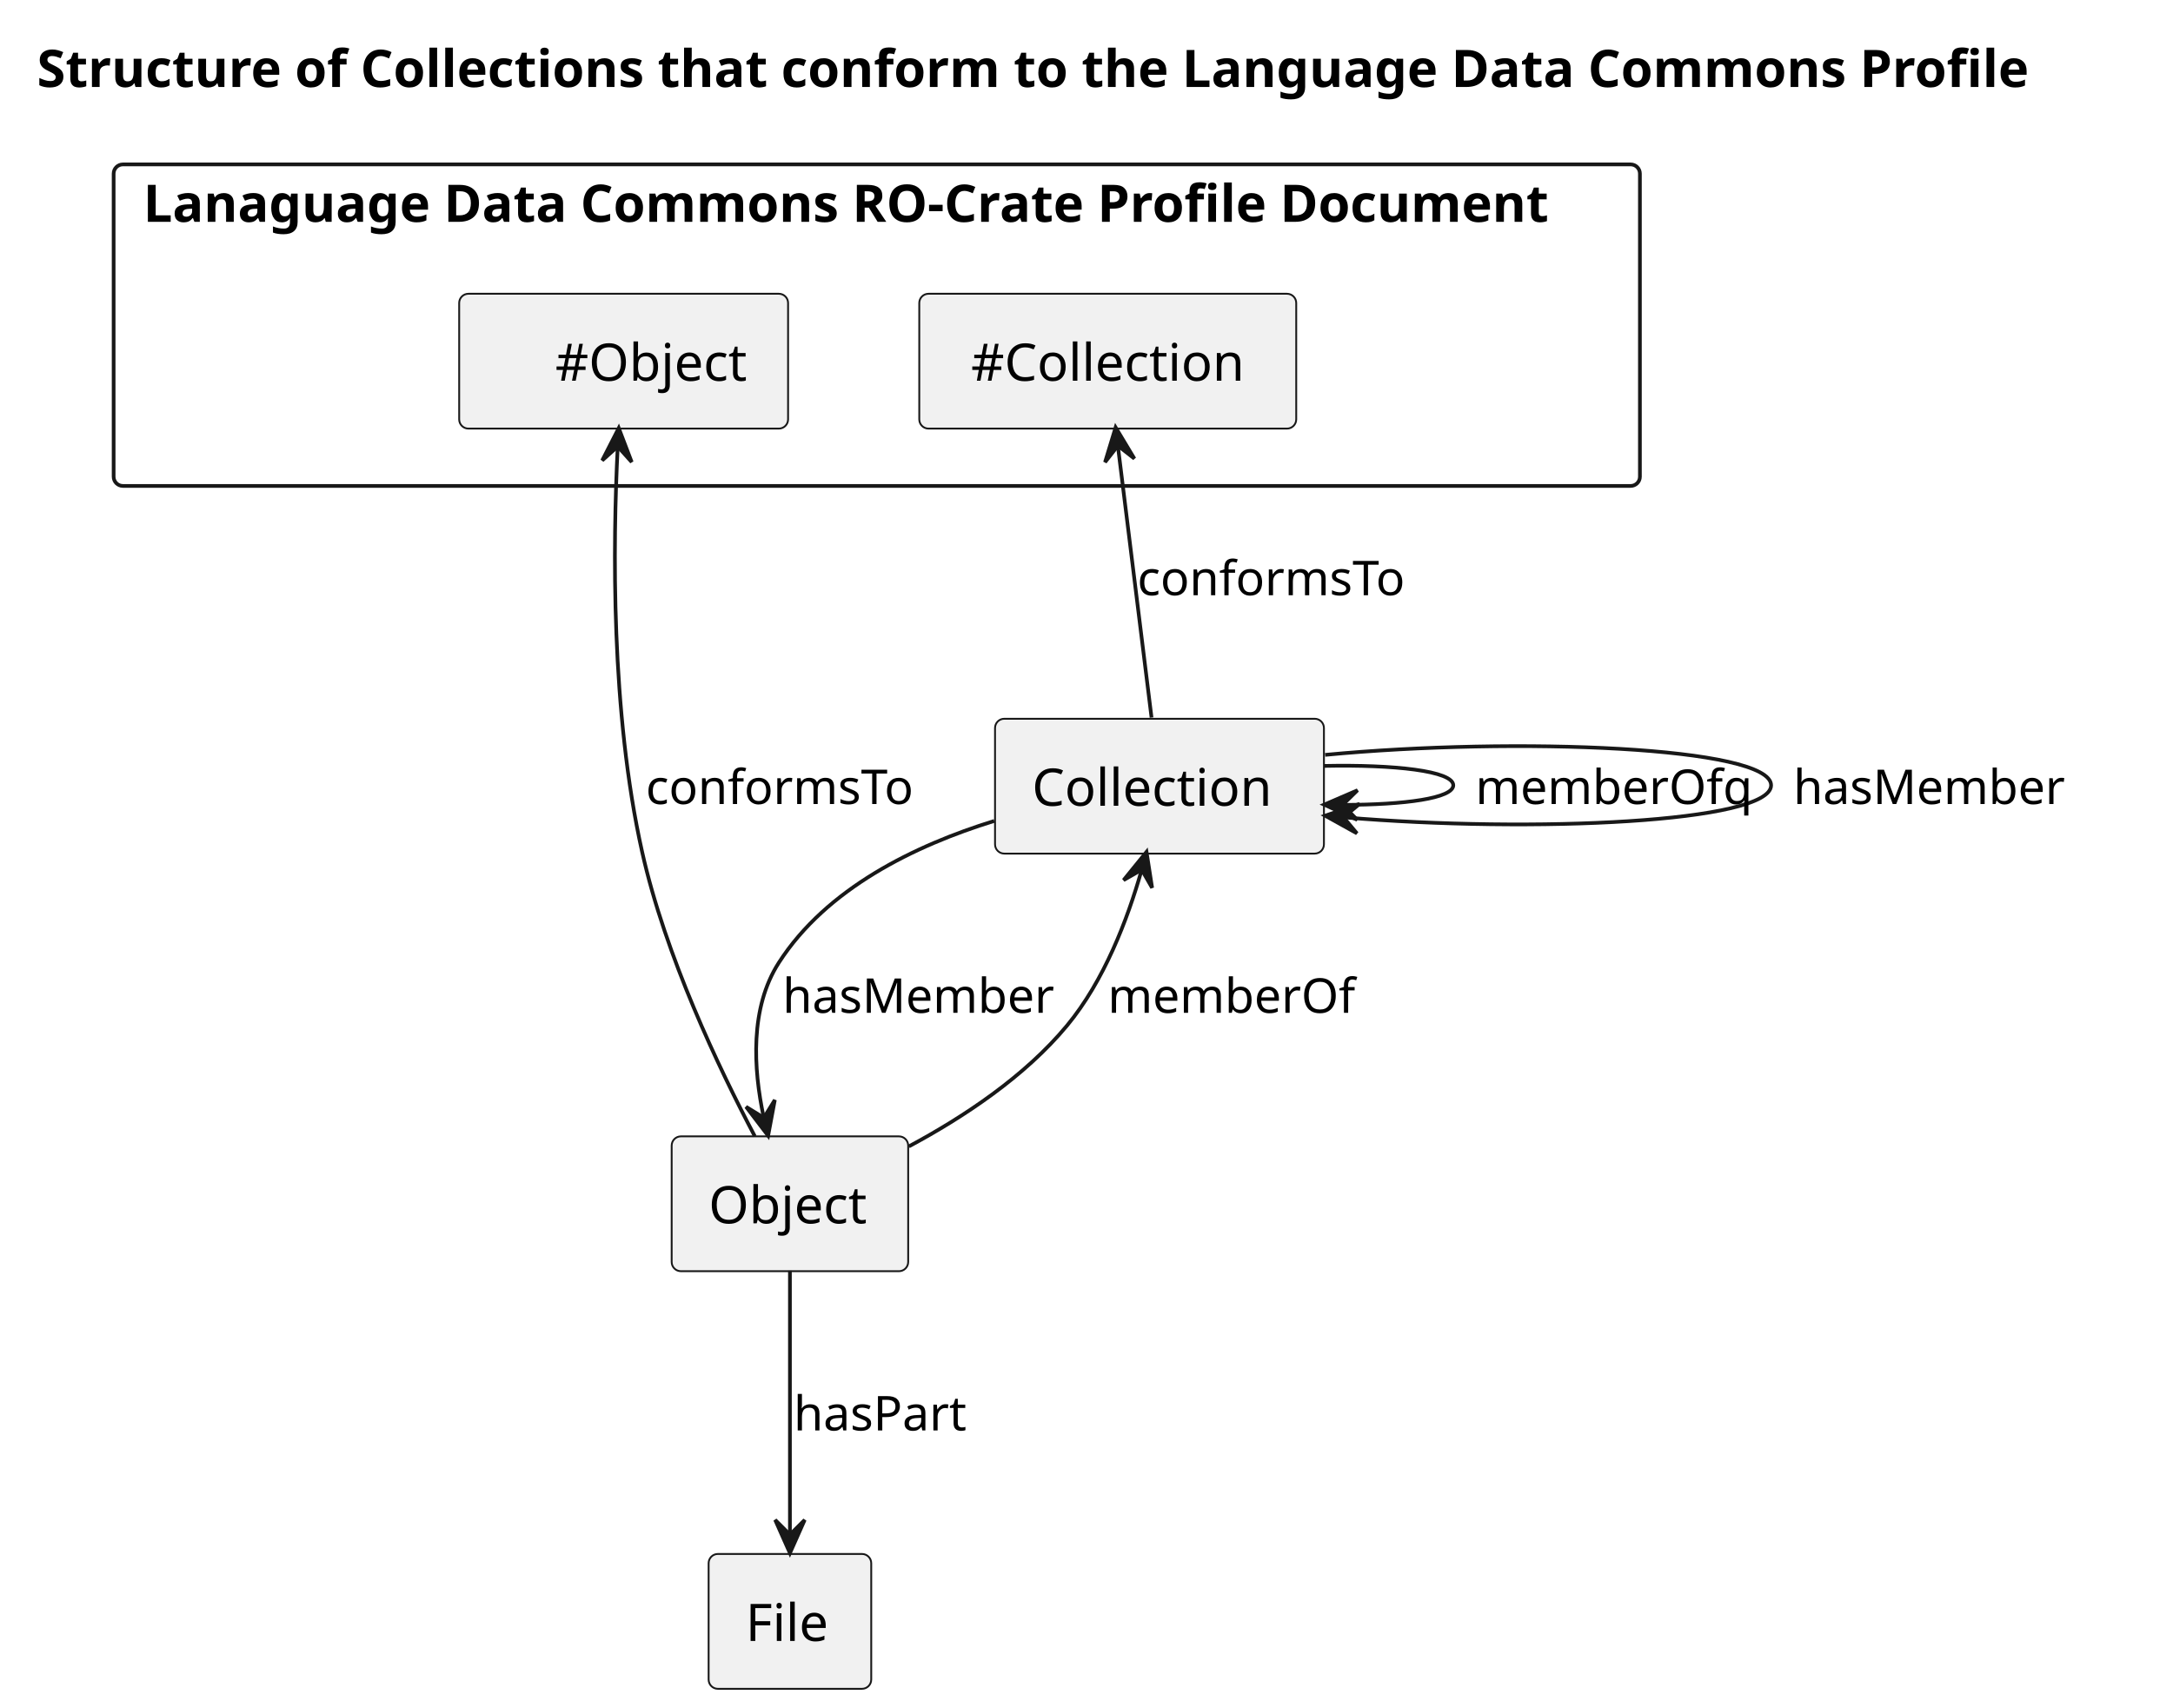
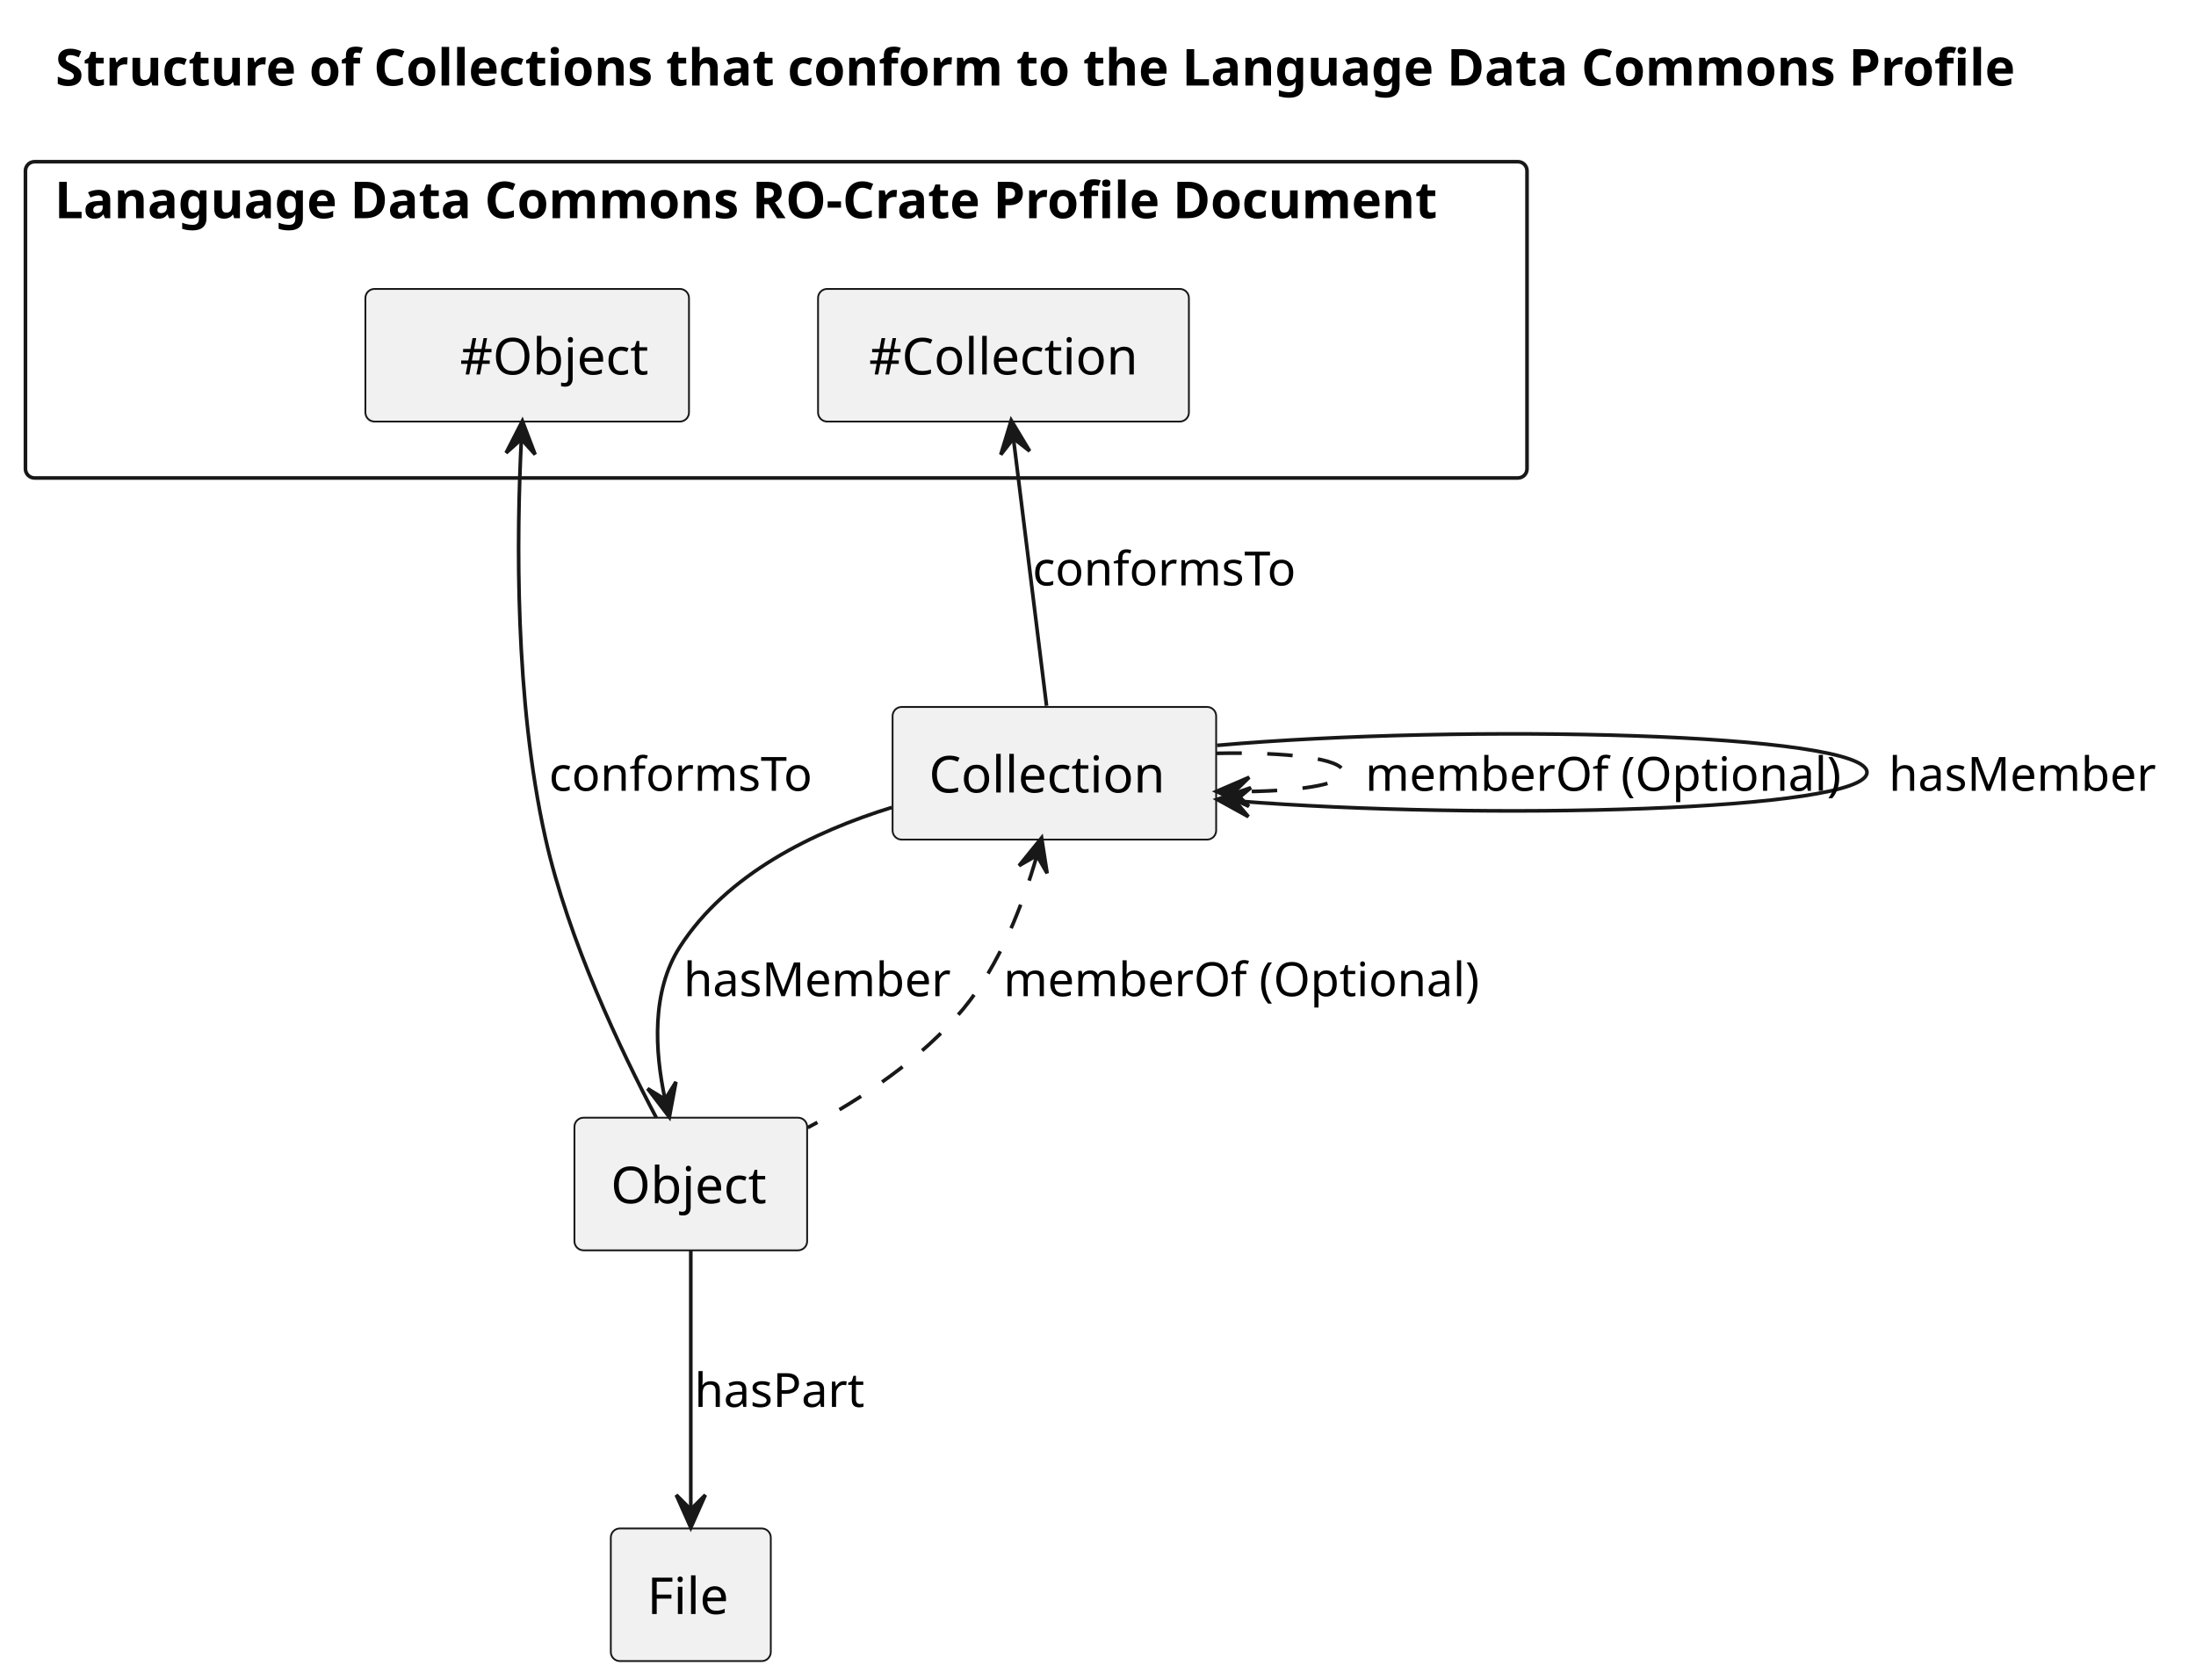
- <svg xmlns="http://www.w3.org/2000/svg" contentStyleType="text/css" height="462px" preserveAspectRatio="none" style="width:588px;height:462px;background:#FFFFFF;" version="1.1" viewBox="0 0 588 462" width="588px" zoomAndPan="magnify">
+ <svg xmlns="http://www.w3.org/2000/svg" contentStyleType="text/css" height="462px" preserveAspectRatio="none" style="width:604px;height:462px;background:#FFFFFF;" version="1.1" viewBox="0 0 604 462" width="604px" zoomAndPan="magnify">
  <defs />
  <g>
-     <rect fill="none" height="26.488" id="_title" style="stroke:none;stroke-width:1.0;" width="570" x="5" y="5" />
-     <text fill="#000000" font-family="sans-serif" font-size="14" font-weight="bold" lengthAdjust="spacing" textLength="560" x="10" y="23.535">Structure of Collections that conform to the Language Data Commons Profile</text>
+     <rect fill="none" height="26.488" id="_title" style="stroke:none;stroke-width:1.0;" width="570" x="10.25" y="5" />
+     <text fill="#000000" font-family="sans-serif" font-size="14" font-weight="bold" lengthAdjust="spacing" textLength="560" x="15.25" y="23.535">Structure of Collections that conform to the Language Data Commons Profile</text>
    <g id="cluster_Lanaguage Data Commons RO-Crate Profile Document">
-       <rect fill="none" height="87" rx="2.5" ry="2.5" style="stroke:#181818;stroke-width:1.0;" width="413" x="30.75" y="44.488" />
-       <text fill="#000000" font-family="sans-serif" font-size="14" font-weight="bold" lengthAdjust="spacing" textLength="397" x="38.75" y="60.023">Lanaguage Data Commons RO-Crate Profile Document</text>
+       <rect fill="none" height="87" rx="2.5" ry="2.5" style="stroke:#181818;stroke-width:1.0;" width="413" x="7" y="44.488" />
+       <text fill="#000000" font-family="sans-serif" font-size="14" font-weight="bold" lengthAdjust="spacing" textLength="397" x="15" y="60.023">Lanaguage Data Commons RO-Crate Profile Document</text>
    </g>
    <g id="elem_procoll">
-       <rect fill="#F1F1F1" height="36.488" rx="2.5" ry="2.5" style="stroke:#181818;stroke-width:0.5;" width="102" x="248.75" y="79.488" />
-       <text fill="#000000" font-family="sans-serif" font-size="14" lengthAdjust="spacing" textLength="78" x="262.75" y="103.023">#Collection</text>
+       <rect fill="#F1F1F1" height="36.488" rx="2.5" ry="2.5" style="stroke:#181818;stroke-width:0.5;" width="102" x="225" y="79.488" />
+       <text fill="#000000" font-family="sans-serif" font-size="14" lengthAdjust="spacing" textLength="78" x="239" y="103.023">#Collection</text>
    </g>
    <g id="elem_proobj">
-       <rect fill="#F1F1F1" height="36.488" rx="2.5" ry="2.5" style="stroke:#181818;stroke-width:0.5;" width="89" x="124.25" y="79.488" />
-       <text fill="#000000" font-family="sans-serif" font-size="14" lengthAdjust="spacing" textLength="53" x="150.25" y="103.023">#Object</text>
+       <rect fill="#F1F1F1" height="36.488" rx="2.5" ry="2.5" style="stroke:#181818;stroke-width:0.5;" width="89" x="100.5" y="79.488" />
+       <text fill="#000000" font-family="sans-serif" font-size="14" lengthAdjust="spacing" textLength="53" x="126.5" y="103.023">#Object</text>
    </g>
    <g id="elem_coll">
-       <rect fill="#F1F1F1" height="36.488" rx="2.5" ry="2.5" style="stroke:#181818;stroke-width:0.5;" width="89" x="269.25" y="194.488" />
-       <text fill="#000000" font-family="sans-serif" font-size="14" lengthAdjust="spacing" textLength="69" x="279.25" y="218.023">Collection</text>
+       <rect fill="#F1F1F1" height="36.488" rx="2.5" ry="2.5" style="stroke:#181818;stroke-width:0.5;" width="89" x="245.5" y="194.488" />
+       <text fill="#000000" font-family="sans-serif" font-size="14" lengthAdjust="spacing" textLength="69" x="255.5" y="218.023">Collection</text>
    </g>
    <g id="elem_obj">
-       <rect fill="#F1F1F1" height="36.488" rx="2.5" ry="2.5" style="stroke:#181818;stroke-width:0.5;" width="64" x="181.75" y="307.488" />
-       <text fill="#000000" font-family="sans-serif" font-size="14" lengthAdjust="spacing" textLength="44" x="191.75" y="331.023">Object</text>
+       <rect fill="#F1F1F1" height="36.488" rx="2.5" ry="2.5" style="stroke:#181818;stroke-width:0.5;" width="64" x="158" y="307.488" />
+       <text fill="#000000" font-family="sans-serif" font-size="14" lengthAdjust="spacing" textLength="44" x="168" y="331.023">Object</text>
    </g>
    <g id="elem_file">
-       <rect fill="#F1F1F1" height="36.488" rx="2.5" ry="2.5" style="stroke:#181818;stroke-width:0.5;" width="44" x="191.75" y="420.488" />
-       <text fill="#000000" font-family="sans-serif" font-size="14" lengthAdjust="spacing" textLength="24" x="201.75" y="444.023">File</text>
+       <rect fill="#F1F1F1" height="36.488" rx="2.5" ry="2.5" style="stroke:#181818;stroke-width:0.5;" width="44" x="168" y="420.488" />
+       <text fill="#000000" font-family="sans-serif" font-size="14" lengthAdjust="spacing" textLength="24" x="178" y="444.023">File</text>
    </g>
    <g id="link_coll_coll">
-       <path d="M358.57,204.258 C410.21,199.348 479.25,202.088 479.25,212.488 C479.25,222.548 414.72,225.438 363.77,221.178 " fill="none" id="coll-to-coll" style="stroke:#181818;stroke-width:1.0;" />
-       <polygon fill="#181818" points="358.57,220.718,367.181,225.499,363.55,221.161,367.889,217.53,358.57,220.718" style="stroke:#181818;stroke-width:1.0;" />
-       <text fill="#000000" font-family="sans-serif" font-size="13" lengthAdjust="spacing" textLength="72" x="485.25" y="217.557">hasMember</text>
+       <path d="M334.74,205.058 C402.63,199.088 513.5,201.568 513.5,212.488 C513.5,223.138 408.19,225.758 339.99,220.348 " fill="none" id="coll-to-coll" style="stroke:#181818;stroke-width:1.0;" />
+       <polygon fill="#181818" points="334.74,219.918,343.364,224.674,339.722,220.346,344.05,216.704,334.74,219.918" style="stroke:#181818;stroke-width:1.0;" />
+       <text fill="#000000" font-family="sans-serif" font-size="13" lengthAdjust="spacing" textLength="72" x="519.5" y="217.557">hasMember</text>
    </g>
    <g id="link_coll_coll">
-       <path d="M358.3,207.248 C377.17,206.848 393.25,208.598 393.25,212.488 C393.25,216.018 380.05,217.778 363.52,217.788 " fill="none" id="coll-to-coll-1" style="stroke:#181818;stroke-width:1.0;" />
-       <polygon fill="#181818" points="358.3,217.728,367.254,221.831,363.3,217.785,367.345,213.831,358.3,217.728" style="stroke:#181818;stroke-width:1.0;" />
-       <text fill="#000000" font-family="sans-serif" font-size="13" lengthAdjust="spacing" textLength="74" x="399.25" y="217.557">memberOfq</text>
+       <path d="M334.55,207.248 C353.42,206.848 369.5,208.598 369.5,212.488 C369.5,216.018 356.3,217.778 339.77,217.788 " fill="none" id="coll-to-coll-1" style="stroke:#181818;stroke-width:1.0;stroke-dasharray:7.0,7.0;" />
+       <polygon fill="#181818" points="334.55,217.728,343.504,221.831,339.55,217.785,343.595,213.831,334.55,217.728" style="stroke:#181818;stroke-width:1.0;" />
+       <text fill="#000000" font-family="sans-serif" font-size="13" lengthAdjust="spacing" textLength="132" x="375.5" y="217.557">memberOf (Optional)</text>
    </g>
    <g id="link_coll_obj">
-       <path d="M269.03,222.138 C247.52,228.788 223.66,240.398 210.75,260.488 C202.89,272.708 203.84,289.128 206.64,302.278 " fill="none" id="coll-to-obj" style="stroke:#181818;stroke-width:1.0;" />
-       <polygon fill="#181818" points="207.85,307.318,209.662,297.637,206.695,302.454,201.878,299.486,207.85,307.318" style="stroke:#181818;stroke-width:1.0;" />
-       <text fill="#000000" font-family="sans-serif" font-size="13" lengthAdjust="spacing" textLength="72" x="211.75" y="274.057">hasMember</text>
+       <path d="M245.28,222.138 C223.77,228.788 199.91,240.398 187,260.488 C179.14,272.708 180.09,289.128 182.89,302.278 " fill="none" id="coll-to-obj" style="stroke:#181818;stroke-width:1.0;" />
+       <polygon fill="#181818" points="184.1,307.318,185.912,297.637,182.945,302.454,178.128,299.486,184.1,307.318" style="stroke:#181818;stroke-width:1.0;" />
+       <text fill="#000000" font-family="sans-serif" font-size="13" lengthAdjust="spacing" textLength="72" x="188" y="274.057">hasMember</text>
    </g>
    <g id="link_coll_obj">
-       <path d="M308.87,235.588 C305.08,248.838 298.76,265.408 288.75,277.488 C277.28,291.338 260.63,302.338 245.93,310.208 " fill="none" id="coll-backto-obj" style="stroke:#181818;stroke-width:1.0;" />
-       <polygon fill="#181818" points="310.24,230.508,304.032,238.154,308.937,235.335,311.755,240.24,310.24,230.508" style="stroke:#181818;stroke-width:1.0;" />
-       <text fill="#000000" font-family="sans-serif" font-size="13" lengthAdjust="spacing" textLength="66" x="299.75" y="274.057">memberOf</text>
+       <path d="M285.12,235.588 C281.33,248.838 275.01,265.408 265,277.488 C253.53,291.338 236.88,302.338 222.18,310.208 " fill="none" id="coll-backto-obj" style="stroke:#181818;stroke-width:1.0;stroke-dasharray:7.0,7.0;" />
+       <polygon fill="#181818" points="286.49,230.508,280.282,238.154,285.187,235.335,288.005,240.24,286.49,230.508" style="stroke:#181818;stroke-width:1.0;" />
+       <text fill="#000000" font-family="sans-serif" font-size="13" lengthAdjust="spacing" textLength="132" x="276" y="274.057">memberOf (Optional)</text>
    </g>
    <g id="link_procoll_coll">
-       <path d="M302.52,120.888 C305.19,142.418 309.17,174.518 311.6,194.168 " fill="none" id="procoll-backto-coll" style="stroke:#181818;stroke-width:1.0;" />
-       <polygon fill="#181818" points="301.88,115.648,299.014,125.071,302.493,120.611,306.954,124.09,301.88,115.648" style="stroke:#181818;stroke-width:1.0;" />
-       <text fill="#000000" font-family="sans-serif" font-size="13" lengthAdjust="spacing" textLength="76" x="307.75" y="161.057">conformsTo</text>
+       <path d="M278.77,120.888 C281.44,142.418 285.42,174.518 287.85,194.168 " fill="none" id="procoll-backto-coll" style="stroke:#181818;stroke-width:1.0;" />
+       <polygon fill="#181818" points="278.13,115.648,275.264,125.071,278.743,120.611,283.204,124.09,278.13,115.648" style="stroke:#181818;stroke-width:1.0;" />
+       <text fill="#000000" font-family="sans-serif" font-size="13" lengthAdjust="spacing" textLength="76" x="284" y="161.057">conformsTo</text>
    </g>
    <g id="link_obj_proobj">
-       <path d="M204.25,307.458 C194.55,289.098 180.06,258.698 173.75,230.488 C165.3,192.718 165.82,147.388 167.15,120.878 " fill="none" id="obj-to-proobj" style="stroke:#181818;stroke-width:1.0;" />
-       <polygon fill="#181818" points="167.43,115.828,162.947,124.597,167.158,120.821,170.935,125.032,167.43,115.828" style="stroke:#181818;stroke-width:1.0;" />
-       <text fill="#000000" font-family="sans-serif" font-size="13" lengthAdjust="spacing" textLength="76" x="174.75" y="217.557">conformsTo</text>
+       <path d="M180.5,307.458 C170.8,289.098 156.31,258.698 150,230.488 C141.55,192.718 142.07,147.388 143.4,120.878 " fill="none" id="obj-to-proobj" style="stroke:#181818;stroke-width:1.0;" />
+       <polygon fill="#181818" points="143.68,115.828,139.197,124.597,143.408,120.821,147.185,125.032,143.68,115.828" style="stroke:#181818;stroke-width:1.0;" />
+       <text fill="#000000" font-family="sans-serif" font-size="13" lengthAdjust="spacing" textLength="76" x="151" y="217.557">conformsTo</text>
    </g>
    <g id="link_obj_file">
-       <path d="M213.75,343.828 C213.75,363.058 213.75,394.118 213.75,415.148 " fill="none" id="obj-to-file" style="stroke:#181818;stroke-width:1.0;" />
-       <polygon fill="#181818" points="213.75,420.268,217.75,411.268,213.75,415.268,209.75,411.268,213.75,420.268" style="stroke:#181818;stroke-width:1.0;" />
-       <text fill="#000000" font-family="sans-serif" font-size="13" lengthAdjust="spacing" textLength="46" x="214.75" y="387.057">hasPart</text>
+       <path d="M190,343.828 C190,363.058 190,394.118 190,415.148 " fill="none" id="obj-to-file" style="stroke:#181818;stroke-width:1.0;" />
+       <polygon fill="#181818" points="190,420.268,194,411.268,190,415.268,186,411.268,190,420.268" style="stroke:#181818;stroke-width:1.0;" />
+       <text fill="#000000" font-family="sans-serif" font-size="13" lengthAdjust="spacing" textLength="46" x="191" y="387.057">hasPart</text>
    </g>
  </g>
</svg>
